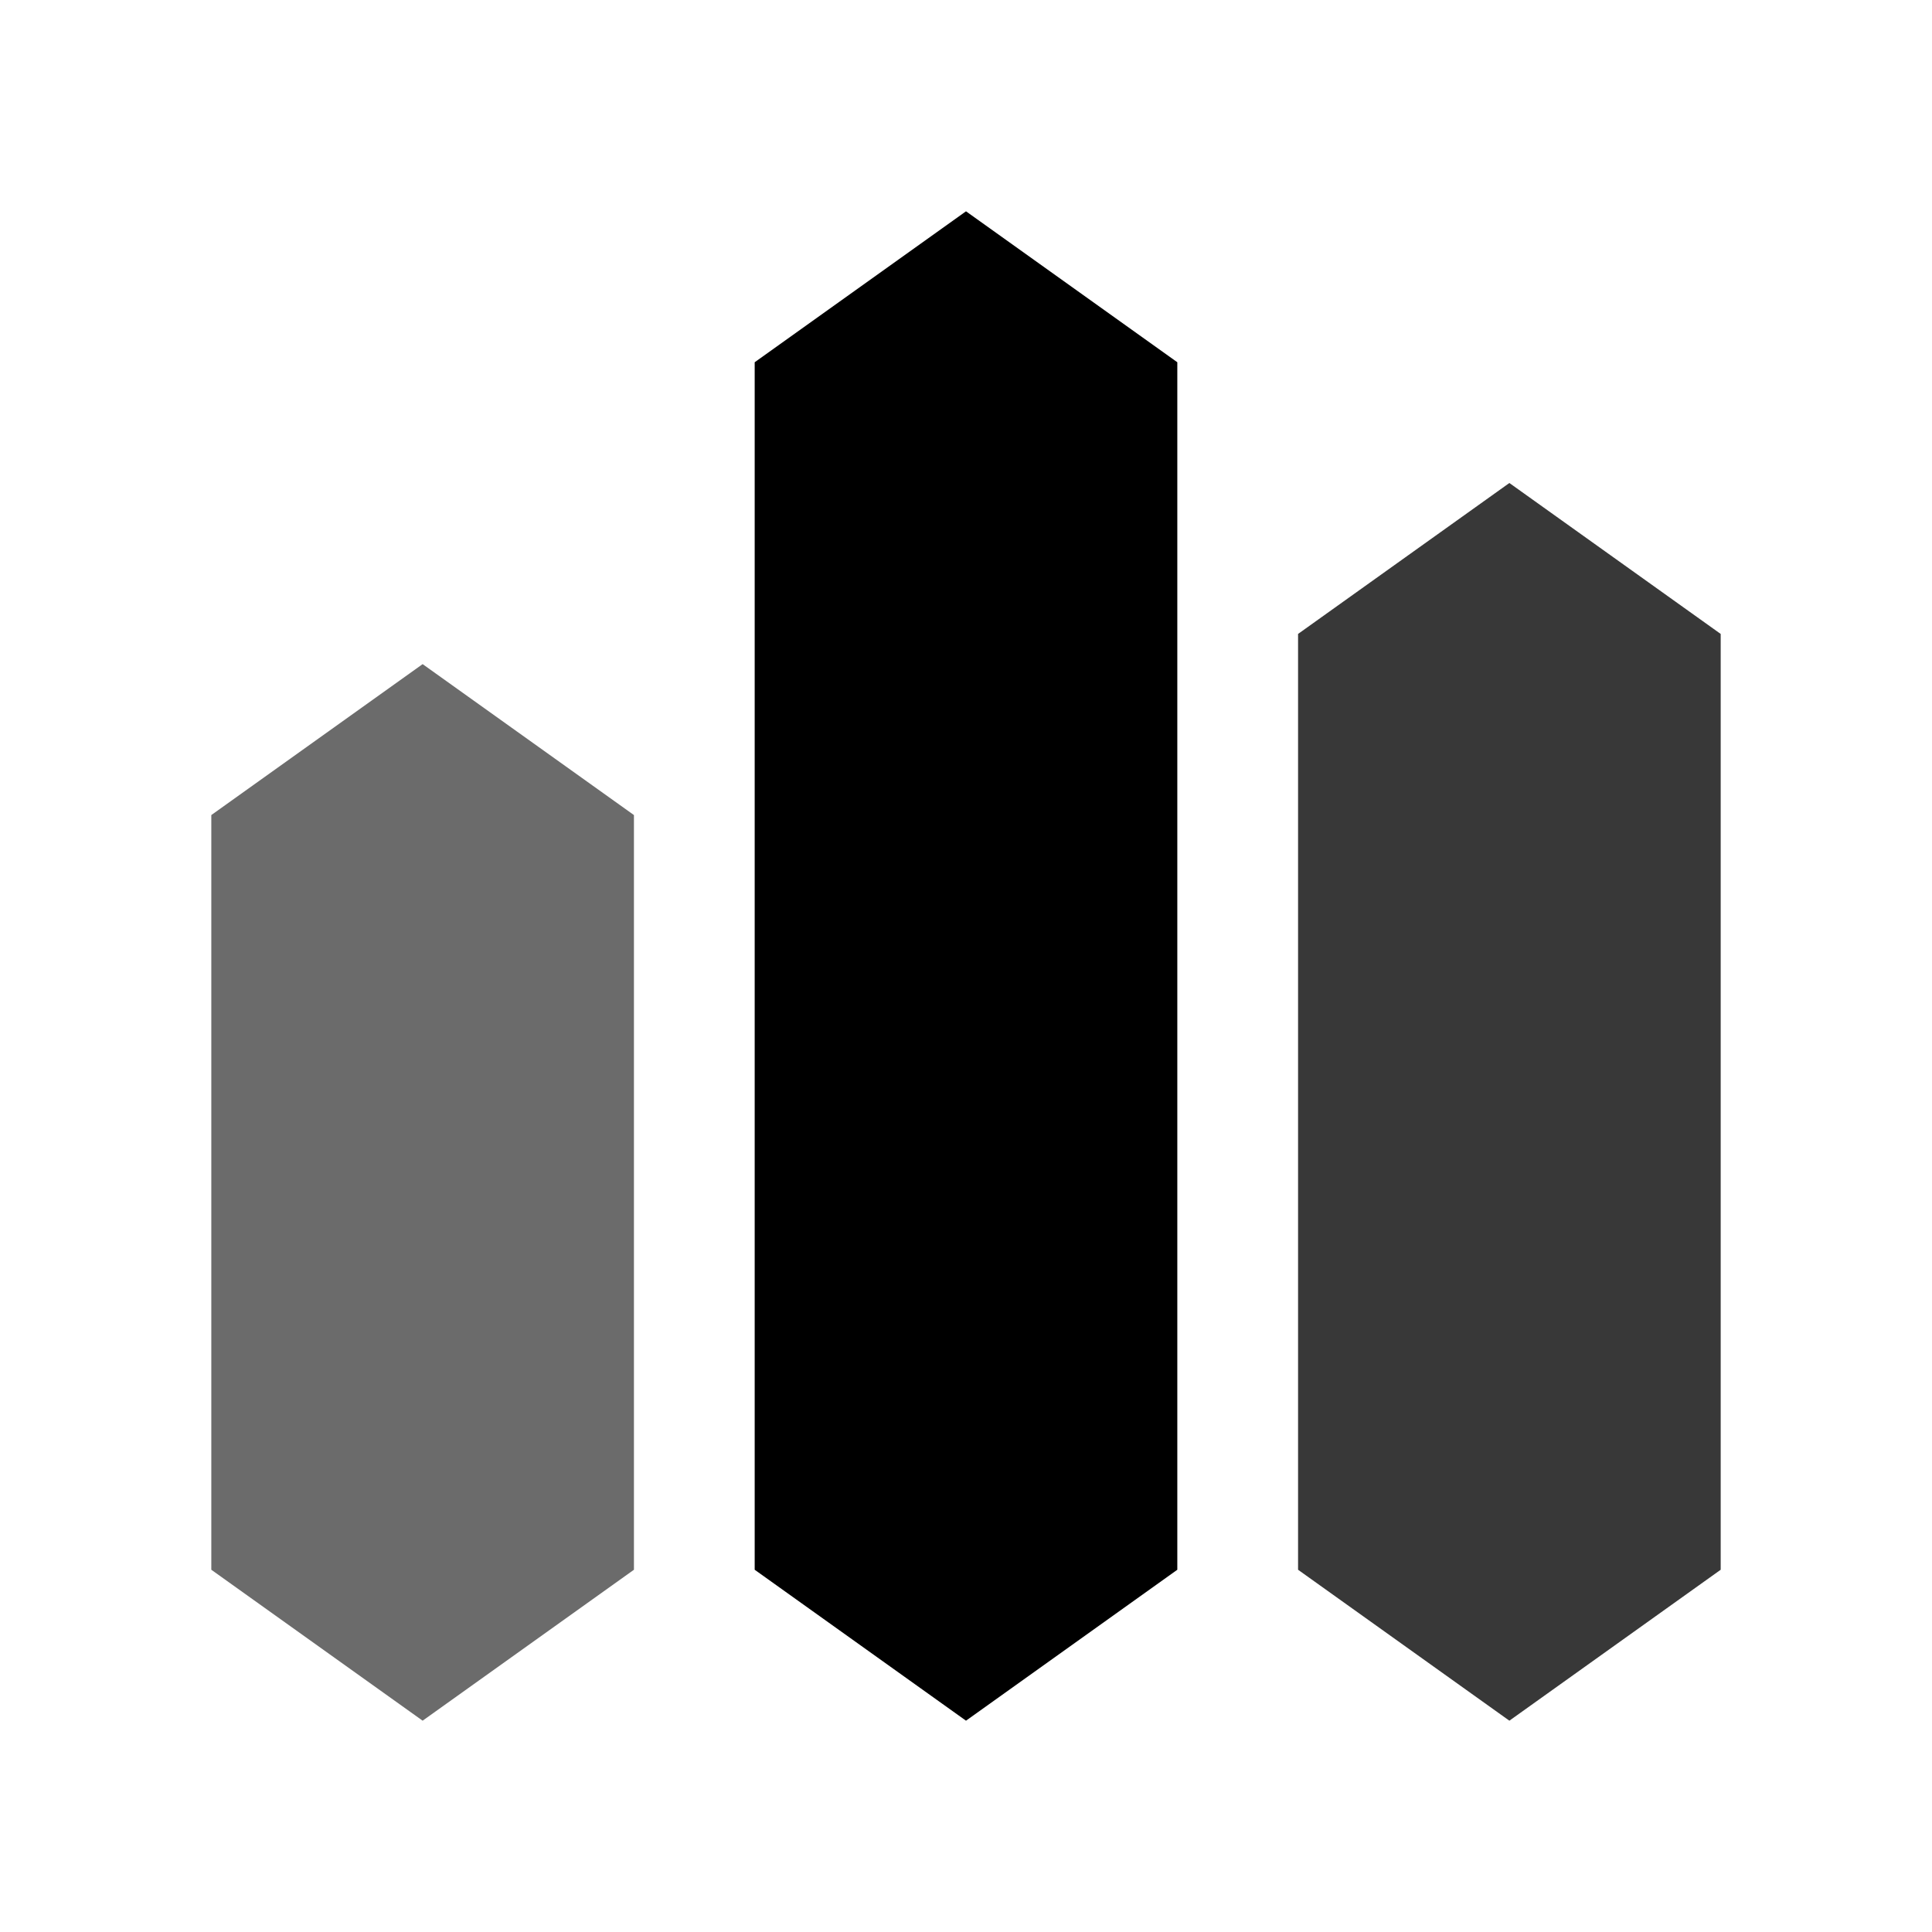
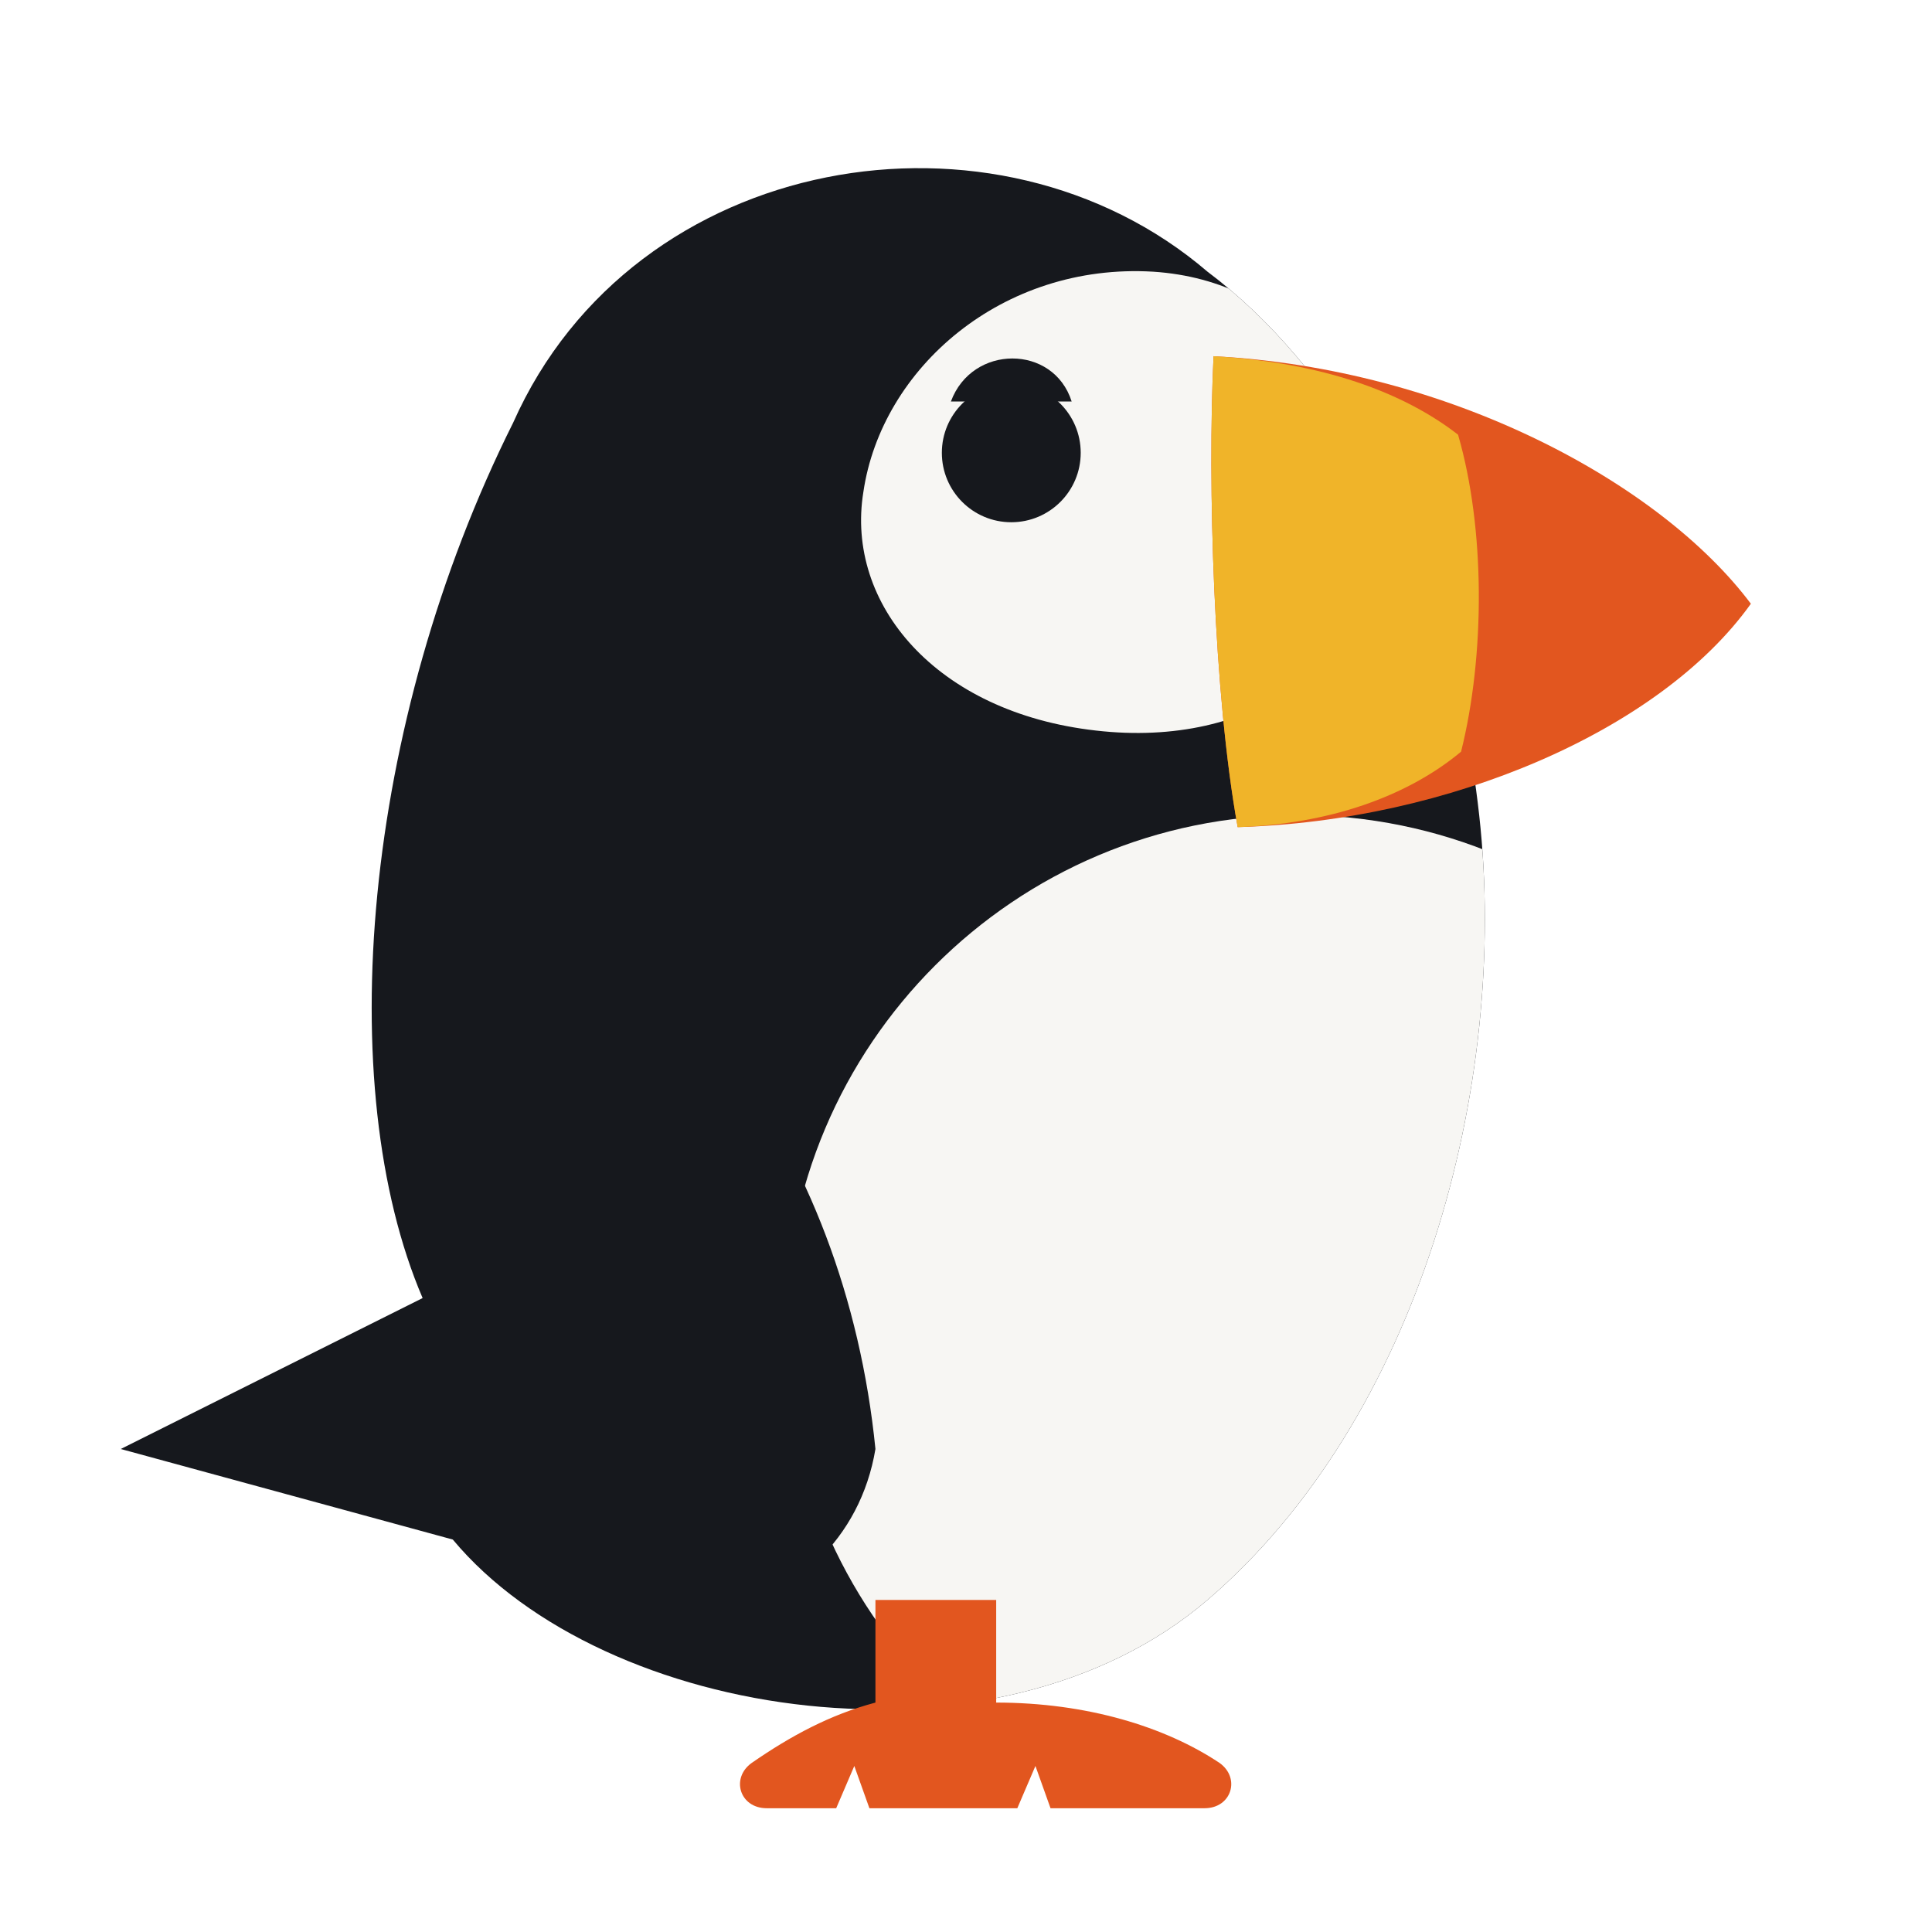
- <svg xmlns="http://www.w3.org/2000/svg" viewBox="0 0 64 64" role="img" aria-label="Basalt">
-   <g fill="currentColor">
-     <polygon points="7,27 14,22 21,27 21,52 14,57 7,52" opacity=".58" />
-     <polygon points="25,12 32,7 39,12 39,52 32,57 25,52" opacity="1" />
-     <polygon points="43,21 50,16 57,21 57,52 50,57 43,52" opacity=".78" />
+ <svg xmlns="http://www.w3.org/2000/svg" viewBox="0 0 64 64">
+   <defs>
+     <clipPath id="k">
+       <path d="M40 9 C33 3 21 5 17 14 C12 24 11 36 14 43 L4 48 L15 51 C20 57 33 59 40 53 C47 47 50 36 49 27 C48 18 44 12 40 9 Z" />
+     </clipPath>
+   </defs>
+   <path fill="#16181D" d="M40 9 C33 3 21 5 17 14 C12 24 11 36 14 43 L4 48 L15 51 C20 57 33 59 40 53 C47 47 50 36 49 27 C48 18 44 12 40 9 Z" />
+   <g clip-path="url(#k)">
+     <ellipse cx="43" cy="44" rx="17" ry="17" fill="#F7F6F3" />
+     <path fill="#F7F6F3" d="M45.5 17.5 C45.5 22 41.5 24.8 36.3 24.2 C31 23.6 28 20 28.6 16.3 C29.2 12.2 33.2 8.7 38.2 9 C42.8 9.3 45.5 13 45.5 17.5 Z" />
+     <path fill="#16181D" d="M14 28 C22 30 28 38 29 48 C28 54 20 56 15 50 Z" />
  </g>
+   <path fill="#E2561F" d="M40.2 11.8 C48 12.2 55 16 58 20 C55 24.2 48 27.2 41 27.4 C40.2 23 40 16 40.2 11.8 Z" />
+   <path fill="#F0B429" d="M40.2 11.8 C43.8 12 46.5 13 48.3 14.4 C49.2 17.5 49.2 21.7 48.4 24.9 C46.6 26.4 44 27.3 41 27.4 C40.2 23 40 16 40.2 11.8 Z" />
+   <circle cx="33.5" cy="15" r="2.3" fill="#16181D" />
+   <path fill="#16181D" d="M31.5 13.3 C32.2 11.4 34.9 11.4 35.5 13.3 Z" />
+   <path fill="#E2561F" d="M29 53 h4 v3.4 c3 0 5.6 0.8 7.4 2 c0.7 0.5 0.4 1.5 -0.5 1.5 h-5.1 l-0.5 -1.4 l-0.6 1.4 h-4.9 l-0.5 -1.4 l-0.6 1.4 h-2.3 c-0.9 0 -1.2 -1 -0.5 -1.5 c1.3 -0.9 2.6 -1.6 4.1 -2 z" />
</svg>
